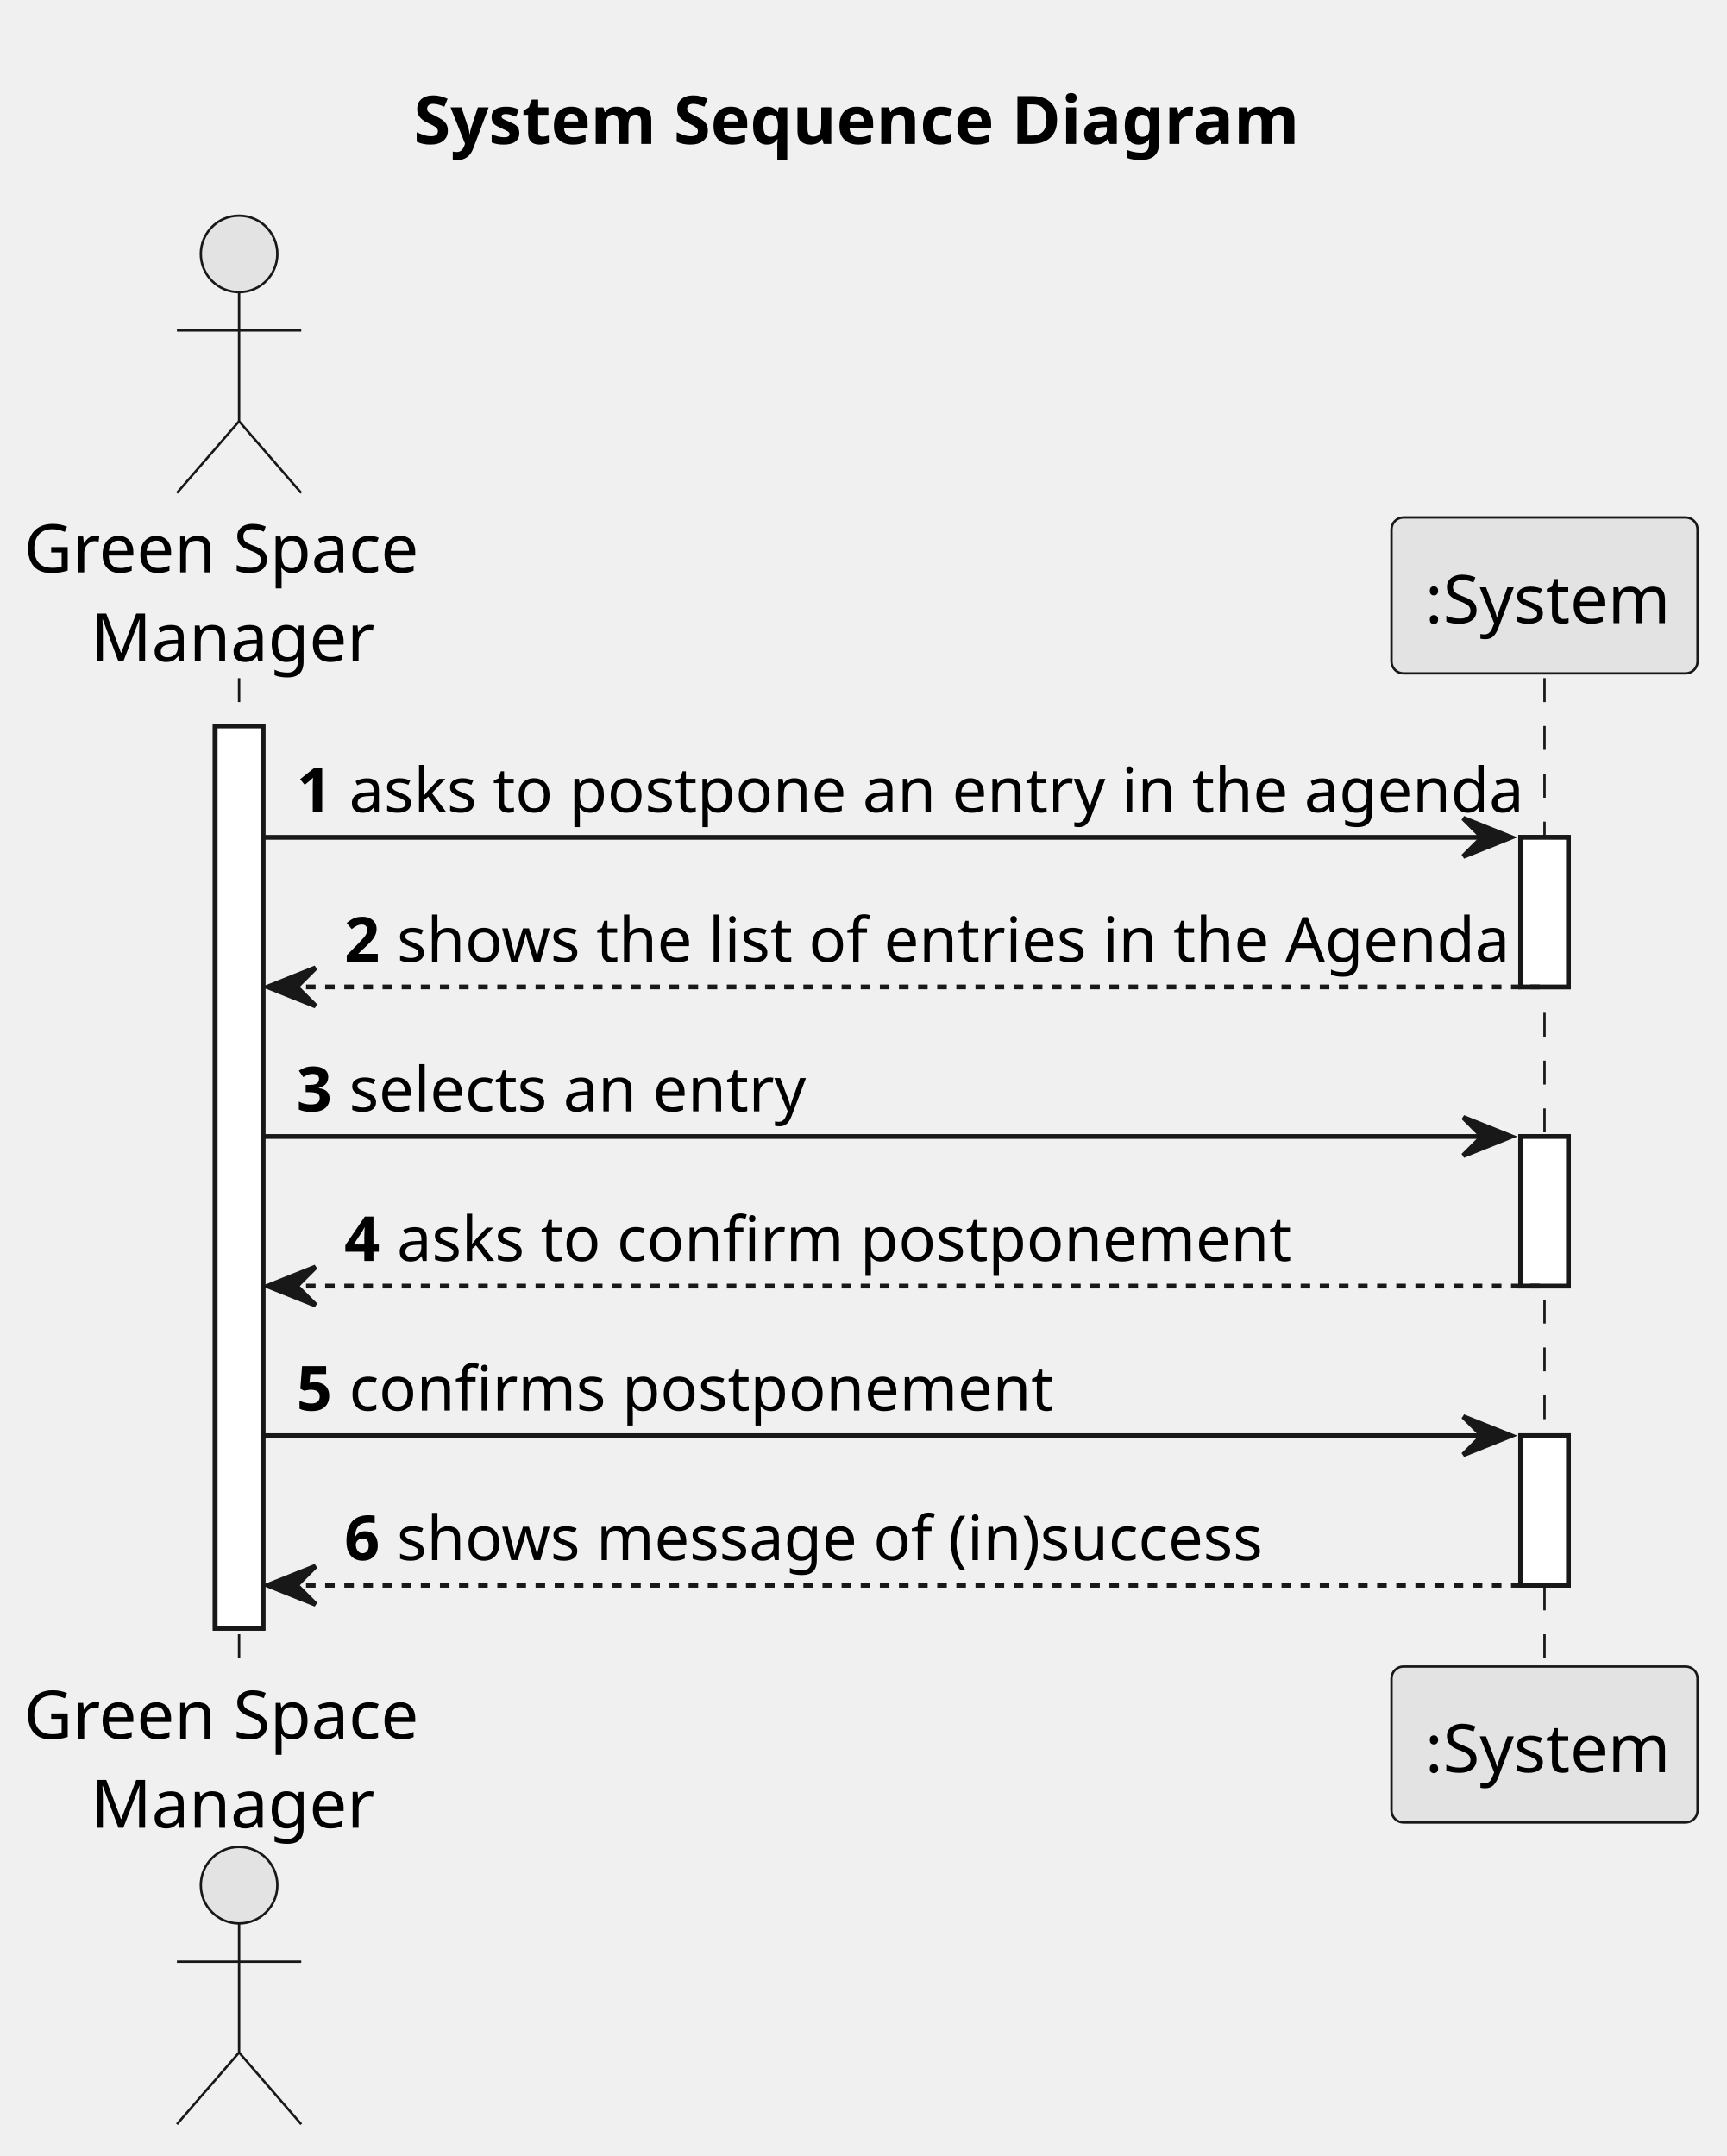
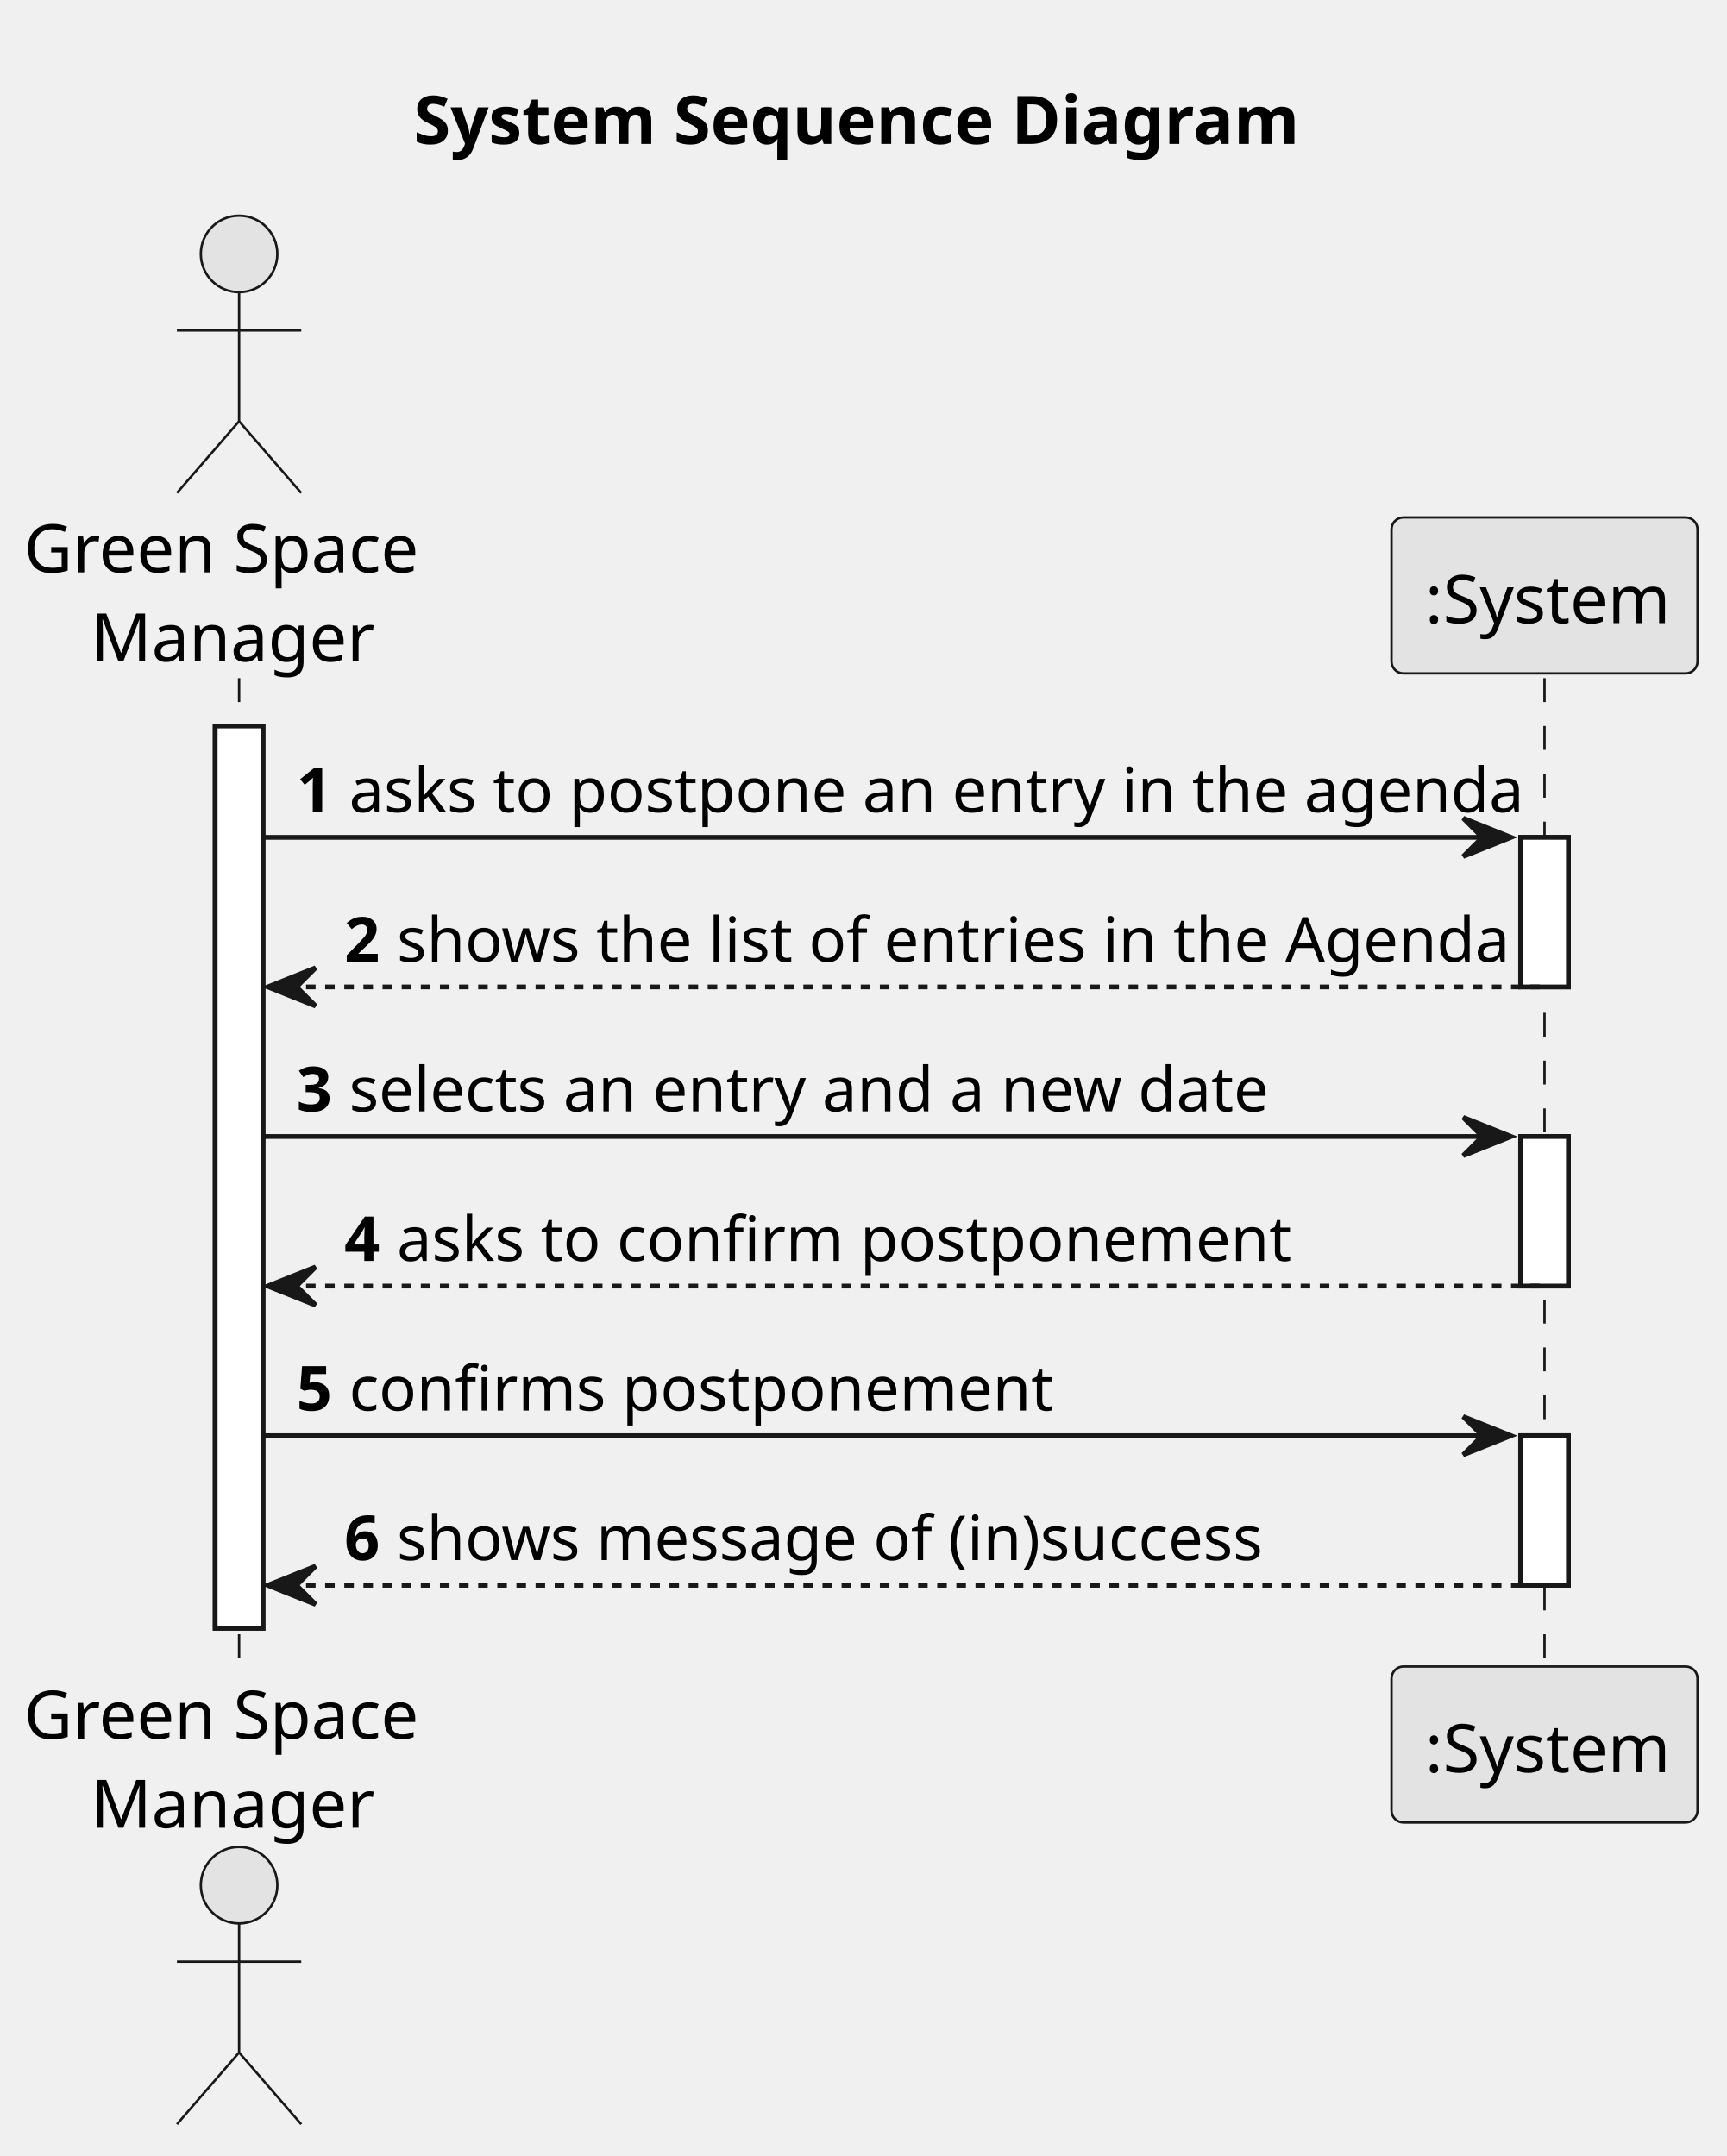
<svg xmlns="http://www.w3.org/2000/svg" contentStyleType="text/css" height="451px" preserveAspectRatio="none" style="width:361px;height:451px;background:#FFFFFF;" version="1.1" viewBox="0 0 361 451" width="361px" zoomAndPan="magnify">
  <defs />
  <g>
    <text fill="#000000" font-family="sans-serif" font-size="14" font-weight="bold" lengthAdjust="spacing" textLength="186" x="86.5" y="30.107">System Sequence Diagram</text>
    <rect fill="#FFFFFF" height="188.746" style="stroke:#181818;stroke-width:1.0;" width="10" x="45" y="151.863" />
    <rect fill="#FFFFFF" height="31.291" style="stroke:#181818;stroke-width:1.0;" width="10" x="318" y="175.154" />
    <rect fill="#FFFFFF" height="31.291" style="stroke:#181818;stroke-width:1.0;" width="10" x="318" y="237.736" />
    <rect fill="#FFFFFF" height="31.291" style="stroke:#181818;stroke-width:1.0;" width="10" x="318" y="300.318" />
    <line style="stroke:#181818;stroke-width:0.5;stroke-dasharray:5.0,5.0;" x1="50" x2="50" y1="141.863" y2="349.609" />
    <line style="stroke:#181818;stroke-width:0.5;stroke-dasharray:5.0,5.0;" x1="323" x2="323" y1="141.863" y2="349.609" />
    <text fill="#000000" font-family="sans-serif" font-size="14" lengthAdjust="spacing" textLength="84" x="5" y="119.728">Green Space</text>
    <text fill="#000000" font-family="sans-serif" font-size="14" lengthAdjust="spacing" textLength="56" x="19" y="138.35">Manager</text>
    <ellipse cx="50" cy="53.121" fill="#E3E3E3" rx="8" ry="8" style="stroke:#181818;stroke-width:0.5;" />
    <path d="M50,61.121 L50,88.121 M37,69.121 L63,69.121 M50,88.121 L37,103.121 M50,88.121 L63,103.121 " fill="none" style="stroke:#181818;stroke-width:0.5;" />
    <text fill="#000000" font-family="sans-serif" font-size="14" lengthAdjust="spacing" textLength="84" x="5" y="363.717">Green Space</text>
    <text fill="#000000" font-family="sans-serif" font-size="14" lengthAdjust="spacing" textLength="56" x="19" y="382.338">Manager</text>
    <ellipse cx="50" cy="394.352" fill="#E3E3E3" rx="8" ry="8" style="stroke:#181818;stroke-width:0.5;" />
    <path d="M50,402.352 L50,429.352 M37,410.352 L63,410.352 M50,429.352 L37,444.352 M50,429.352 L63,444.352 " fill="none" style="stroke:#181818;stroke-width:0.5;" />
    <rect fill="#E3E3E3" height="32.621" rx="2.5" ry="2.5" style="stroke:#181818;stroke-width:0.5;" width="64" x="291" y="108.242" />
    <text fill="#000000" font-family="sans-serif" font-size="14" lengthAdjust="spacing" textLength="50" x="298" y="130.35">:System</text>
    <rect fill="#E3E3E3" height="32.621" rx="2.5" ry="2.5" style="stroke:#181818;stroke-width:0.5;" width="64" x="291" y="348.609" />
    <text fill="#000000" font-family="sans-serif" font-size="14" lengthAdjust="spacing" textLength="50" x="298" y="370.717">:System</text>
    <rect fill="#FFFFFF" height="188.746" style="stroke:#181818;stroke-width:1.0;" width="10" x="45" y="151.863" />
    <rect fill="#FFFFFF" height="31.291" style="stroke:#181818;stroke-width:1.0;" width="10" x="318" y="175.154" />
    <rect fill="#FFFFFF" height="31.291" style="stroke:#181818;stroke-width:1.0;" width="10" x="318" y="237.736" />
    <rect fill="#FFFFFF" height="31.291" style="stroke:#181818;stroke-width:1.0;" width="10" x="318" y="300.318" />
    <polygon fill="#181818" points="306,171.154,316,175.154,306,179.154,310,175.154" style="stroke:#181818;stroke-width:1.0;" />
    <line style="stroke:#181818;stroke-width:1.0;" x1="55" x2="312" y1="175.154" y2="175.154" />
    <text fill="#000000" font-family="sans-serif" font-size="13" font-weight="bold" lengthAdjust="spacing" textLength="7" x="62" y="169.892">1</text>
    <text fill="#000000" font-family="sans-serif" font-size="13" lengthAdjust="spacing" textLength="233" x="73" y="169.892">asks to postpone an entry in the agenda</text>
    <polygon fill="#181818" points="66,202.445,56,206.445,66,210.445,62,206.445" style="stroke:#181818;stroke-width:1.0;" />
    <line style="stroke:#181818;stroke-width:1.0;stroke-dasharray:2.0,2.0;" x1="60" x2="322" y1="206.445" y2="206.445" />
    <text fill="#000000" font-family="sans-serif" font-size="13" font-weight="bold" lengthAdjust="spacing" textLength="7" x="72" y="201.183">2</text>
    <text fill="#000000" font-family="sans-serif" font-size="13" lengthAdjust="spacing" textLength="221" x="83" y="201.183">shows the list of entries in the Agenda</text>
    <polygon fill="#181818" points="306,233.736,316,237.736,306,241.736,310,237.736" style="stroke:#181818;stroke-width:1.0;" />
    <line style="stroke:#181818;stroke-width:1.0;" x1="55" x2="312" y1="237.736" y2="237.736" />
    <text fill="#000000" font-family="sans-serif" font-size="13" font-weight="bold" lengthAdjust="spacing" textLength="7" x="62" y="232.474">3</text>
-     <text fill="#000000" font-family="sans-serif" font-size="13" lengthAdjust="spacing" textLength="93" x="73" y="232.474">selects an entry</text>
+     <text fill="#000000" font-family="sans-serif" font-size="13" lengthAdjust="spacing" textLength="185" x="73" y="232.474">selects an entry and a new date</text>
    <polygon fill="#181818" points="66,265.027,56,269.027,66,273.027,62,269.027" style="stroke:#181818;stroke-width:1.0;" />
    <line style="stroke:#181818;stroke-width:1.0;stroke-dasharray:2.0,2.0;" x1="60" x2="322" y1="269.027" y2="269.027" />
    <text fill="#000000" font-family="sans-serif" font-size="13" font-weight="bold" lengthAdjust="spacing" textLength="7" x="72" y="263.765">4</text>
    <text fill="#000000" font-family="sans-serif" font-size="13" lengthAdjust="spacing" textLength="175" x="83" y="263.765">asks to confirm postponement</text>
    <polygon fill="#181818" points="306,296.318,316,300.318,306,304.318,310,300.318" style="stroke:#181818;stroke-width:1.0;" />
    <line style="stroke:#181818;stroke-width:1.0;" x1="55" x2="312" y1="300.318" y2="300.318" />
    <text fill="#000000" font-family="sans-serif" font-size="13" font-weight="bold" lengthAdjust="spacing" textLength="7" x="62" y="295.056">5</text>
    <text fill="#000000" font-family="sans-serif" font-size="13" lengthAdjust="spacing" textLength="135" x="73" y="295.056">confirms postponement</text>
    <polygon fill="#181818" points="66,327.609,56,331.609,66,335.609,62,331.609" style="stroke:#181818;stroke-width:1.0;" />
    <line style="stroke:#181818;stroke-width:1.0;stroke-dasharray:2.0,2.0;" x1="60" x2="322" y1="331.609" y2="331.609" />
    <text fill="#000000" font-family="sans-serif" font-size="13" font-weight="bold" lengthAdjust="spacing" textLength="7" x="72" y="326.347">6</text>
    <text fill="#000000" font-family="sans-serif" font-size="13" lengthAdjust="spacing" textLength="179" x="83" y="326.347">shows message of (in)success</text>
  </g>
</svg>
